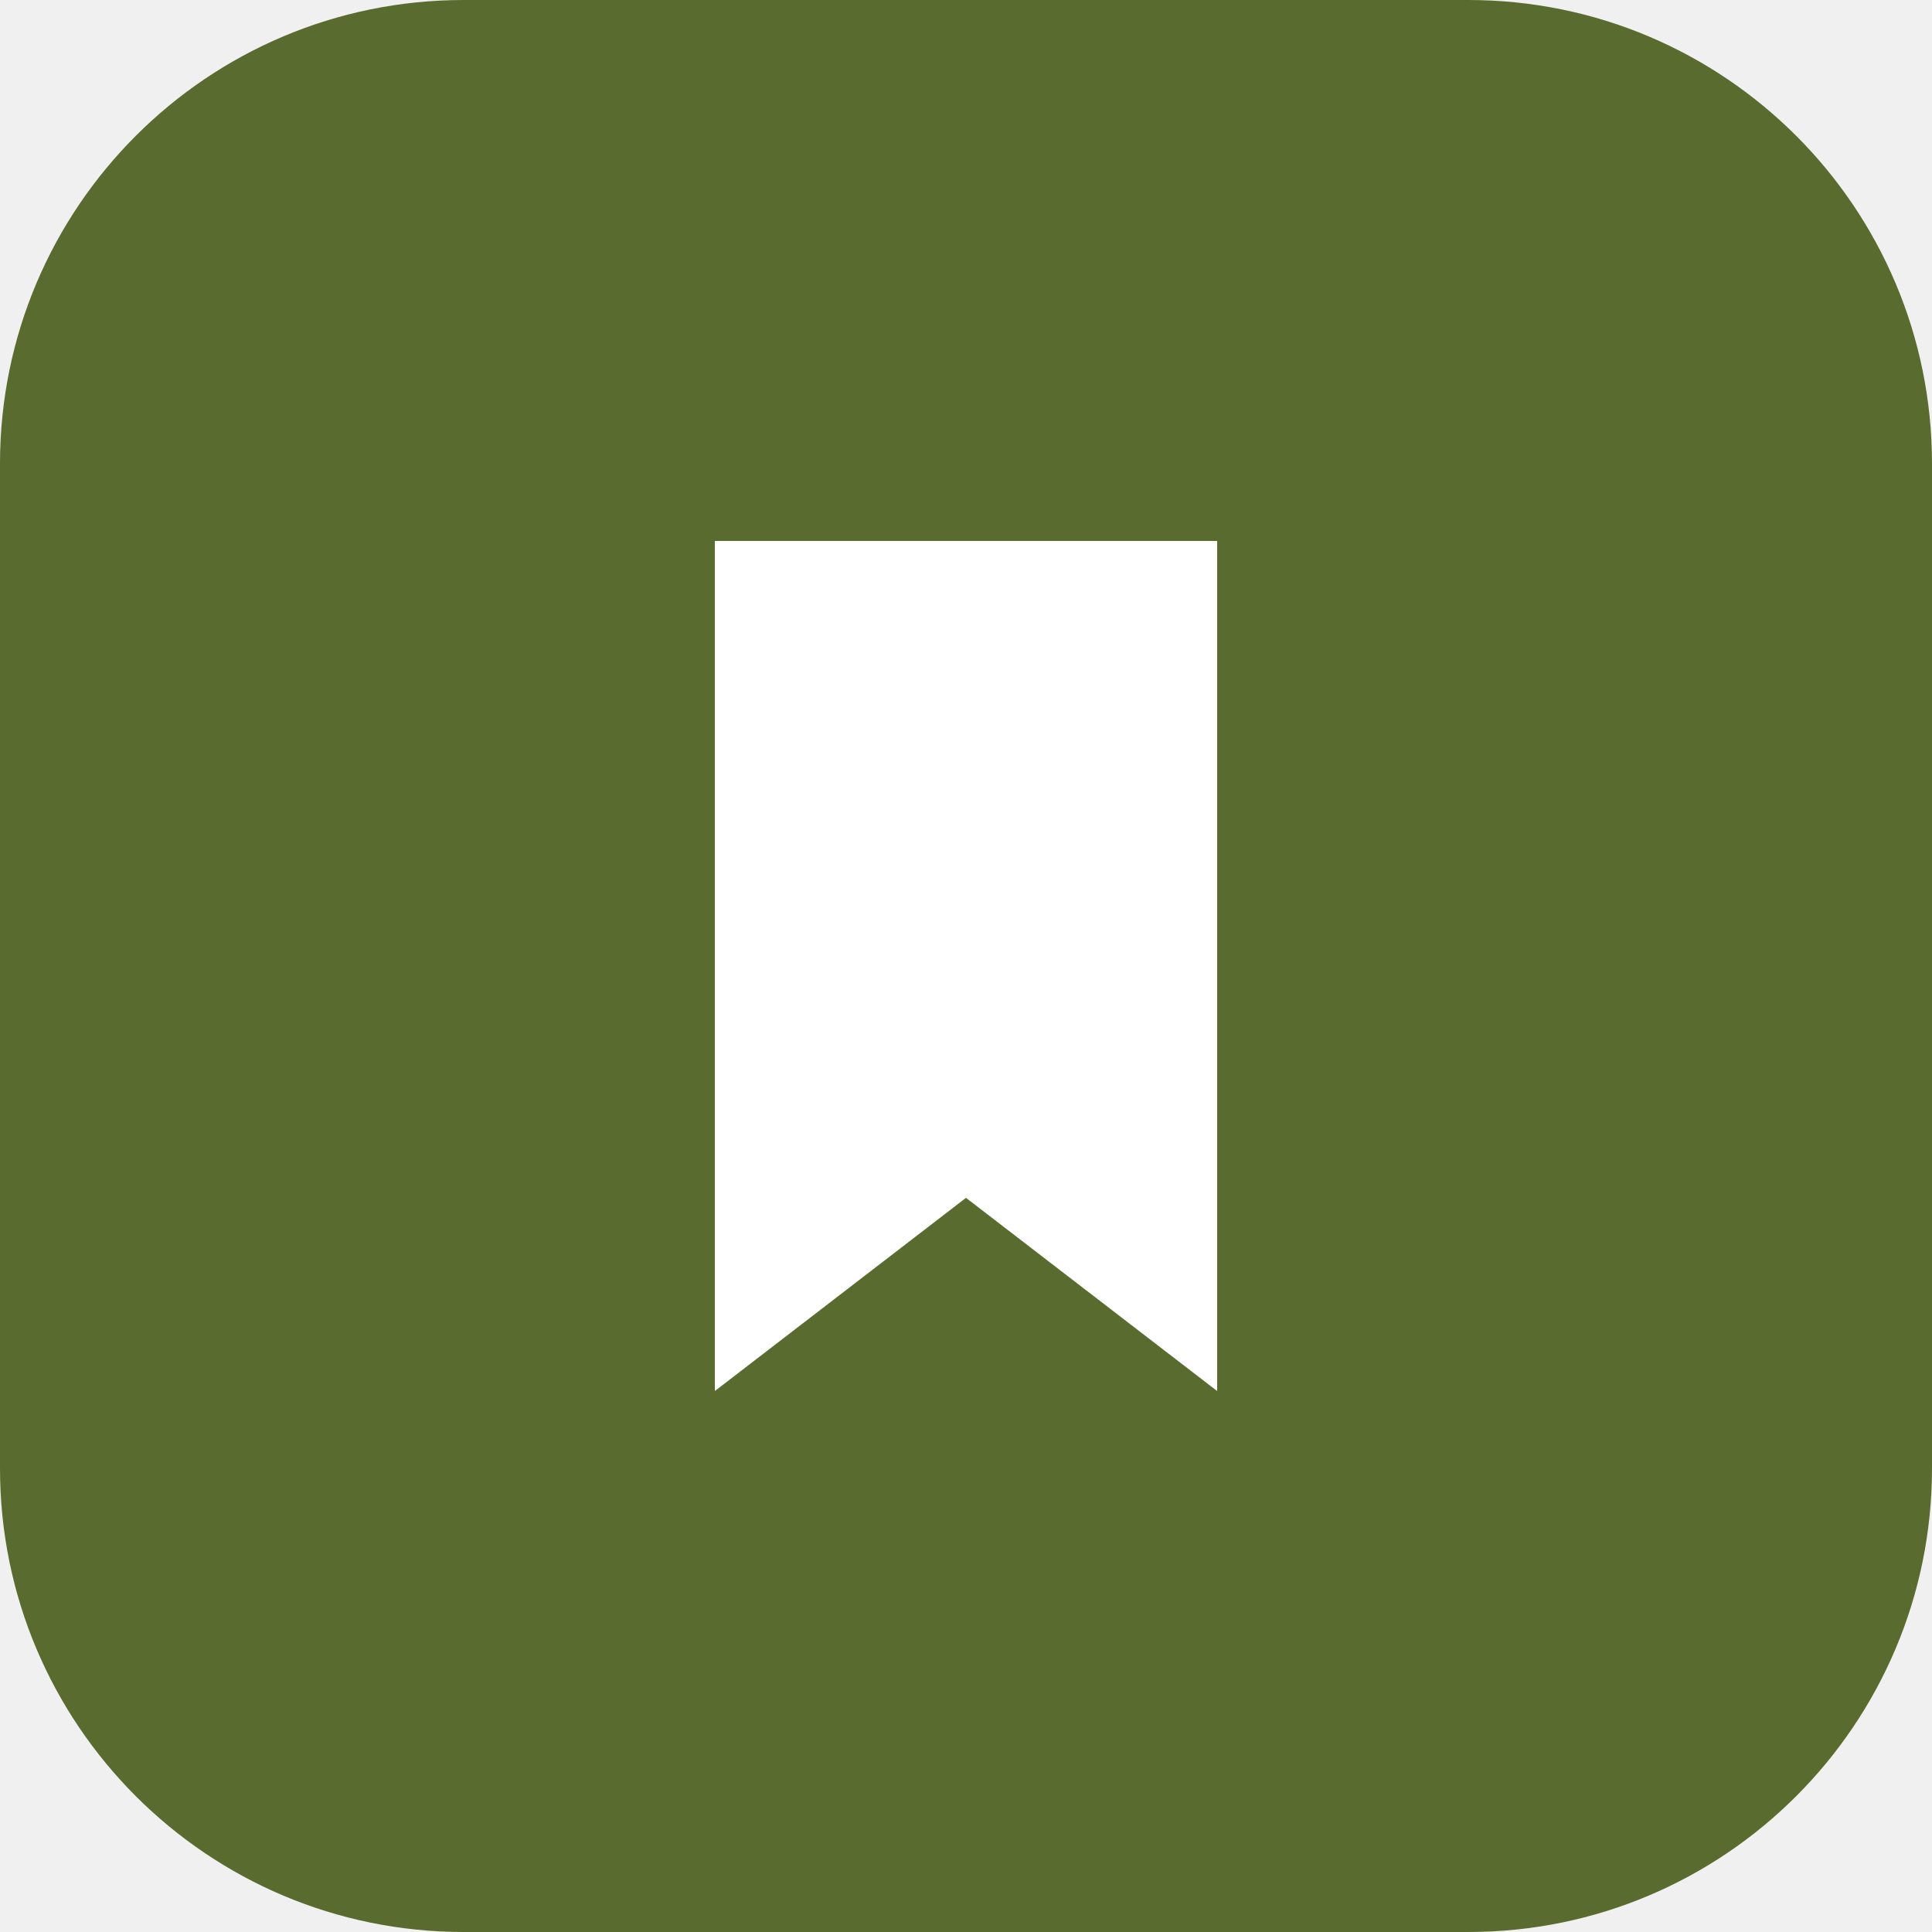
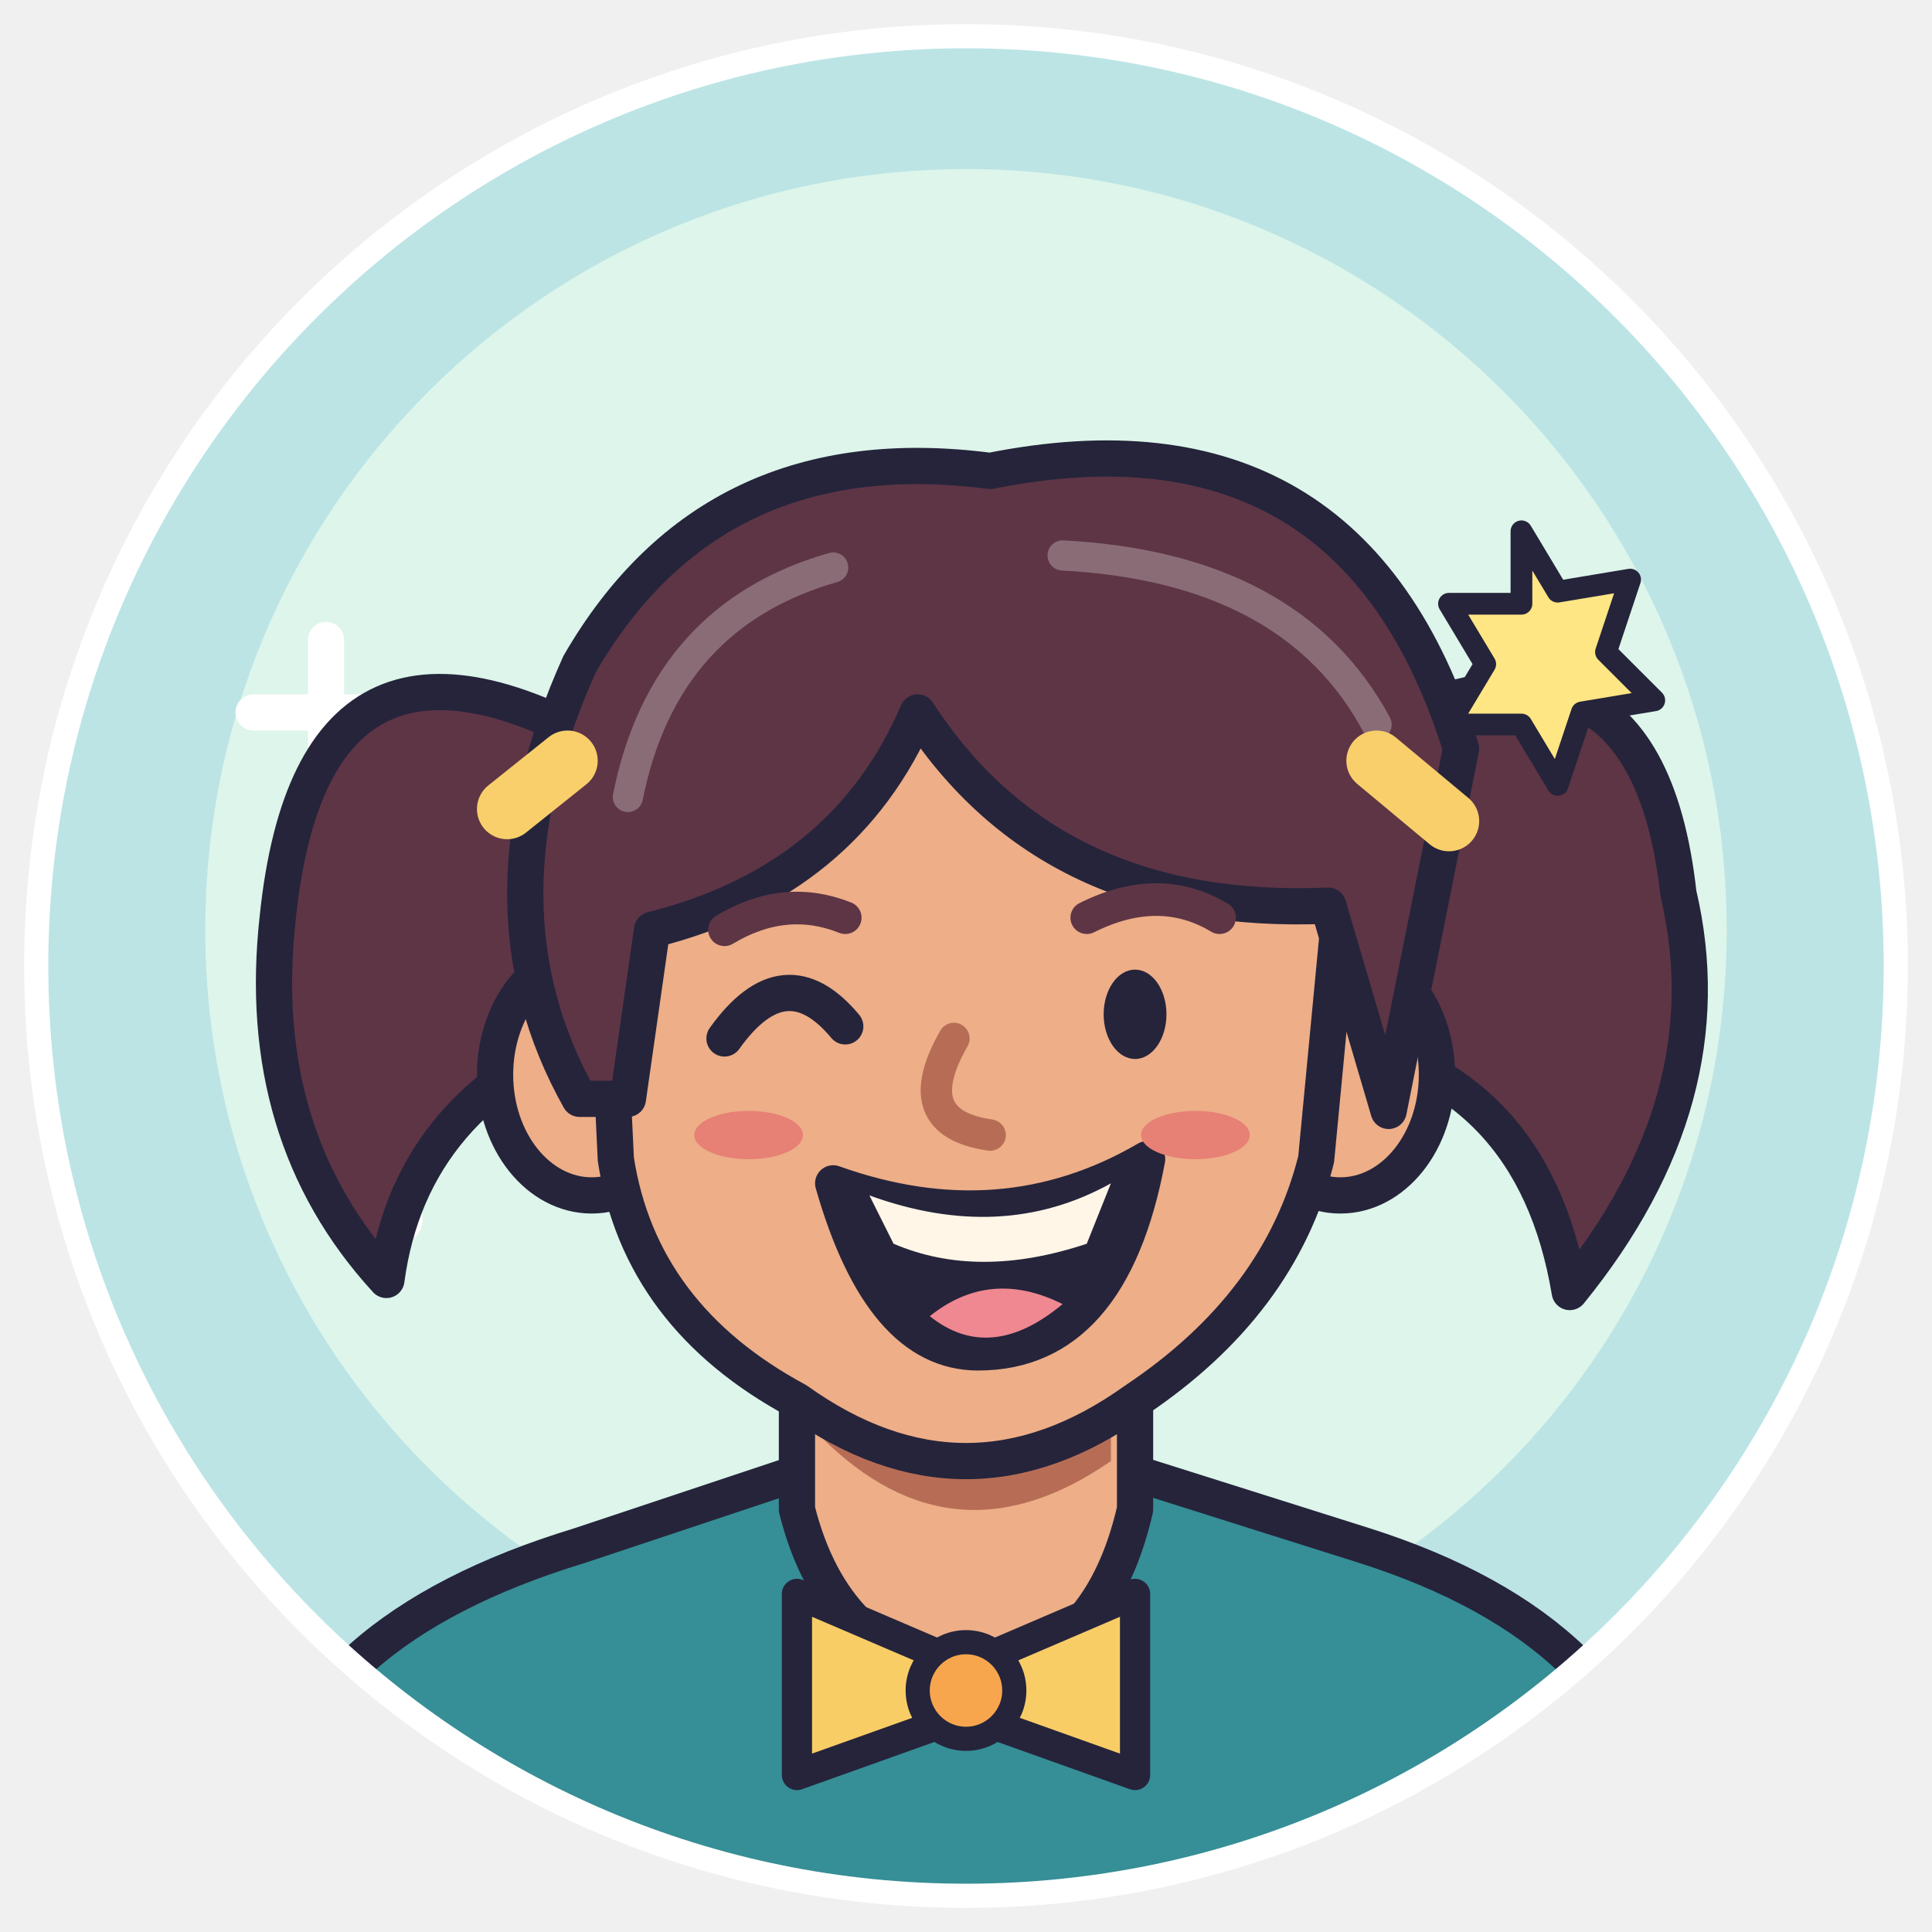
- <svg xmlns="http://www.w3.org/2000/svg" viewBox="0 0 100 100" role="img" aria-label="Avatar">
-   <rect width="100" height="100" rx="24" fill="#5A6B2F" />
-   <path d="M37 28 H63 V72 L50 62 37 72 Z" fill="#fff" />
+ <svg xmlns="http://www.w3.org/2000/svg" width="160" height="160" viewBox="0 0 160 160" role="img" aria-labelledby="ak-comic-f-title">
+   <defs>
+     <clipPath id="ak-comic-f-disc">
+       <circle cx="80" cy="80" r="77" />
+     </clipPath>
+   </defs>
+   <g clip-path="url(#ak-comic-f-disc)">
+     <ellipse cx="80" cy="80" rx="77" ry="77" fill="#BCE4E5" stroke="none" stroke-width="3" />
+     <ellipse cx="80" cy="77" rx="63" ry="63" fill="#DDF5EA" stroke="none" stroke-width="3" />
+     <path d="M27 53 V65 M21 59 H33" fill="none" stroke="#FFFFFF" stroke-width="3" stroke-linecap="round" stroke-linejoin="round" />
+     <ellipse cx="134" cy="84" rx="3" ry="3" fill="#FFFFFF" stroke="none" stroke-width="3" />
+     <ellipse cx="33" cy="101" rx="2" ry="2" fill="#FFFFFF" stroke="none" stroke-width="3" />
+     <path d="M52 63 Q26 47 23 76 Q21 94 32 106 Q34 91 50 85 M109 63 Q136 47 139 74 Q143 91 130 107 Q127 89 110 86Z" fill="#5E3545" stroke="#25243B" stroke-width="3" stroke-linecap="round" stroke-linejoin="round" />
+     <path d="M22 160 V151 Q25 135 48 128 L66 122 H94 L113 128 Q135 135 138 152 V160Z" fill="#368E96" stroke="#25243B" stroke-width="3" stroke-linecap="round" stroke-linejoin="round" />
+     <path d="M66 107 H94 V125 Q91 138 80 139 Q69 137 66 125Z" fill="#EDAE88" stroke="#25243B" stroke-width="3" stroke-linecap="round" stroke-linejoin="round" />
+     <path d="M68 109 H92 V121 Q79 130 68 119Z" fill="#B76D55" stroke="none" stroke-width="3" stroke-linecap="round" stroke-linejoin="round" />
+     <ellipse cx="49" cy="89" rx="8" ry="10" fill="#EDAE88" stroke="#25243B" stroke-width="3" />
+     <ellipse cx="111" cy="89" rx="8" ry="10" fill="#EDAE88" stroke="#25243B" stroke-width="3" />
+     <path d="M50 75 Q50 49 80 48 Q111 48 111 75 L109 96 Q106 108 94 116 Q80 126 66 116 Q53 109 51 96Z" fill="#EDAE88" stroke="#25243B" stroke-width="3" stroke-linecap="round" stroke-linejoin="round" />
+     <path d="M48 91 Q39 75 48 55 Q59 36 82 39 Q112 33 121 62 L115 92 L110 75 Q87 76 76 59 Q70 73 54 77 L52 91Z" fill="#5E3545" stroke="#25243B" stroke-width="3" stroke-linecap="round" stroke-linejoin="round" />
+     <g opacity=".27">
+       <path d="M52 66 Q55 51 69 47 M88 46 Q107 47 114 60" fill="none" stroke="#FFFFFF" stroke-width="2.5" stroke-linecap="round" stroke-linejoin="round" />
+     </g>
+     <path d="M69 98 Q83 103 95 96 Q92 112 81 112 Q73 112 69 98Z" fill="#25243B" stroke="#25243B" stroke-width="3" stroke-linecap="round" stroke-linejoin="round" />
+     <path d="M72 99 Q83 103 92 98 L90 103 Q81 106 74 103Z" fill="#FFF6E7" stroke="none" stroke-width="3" stroke-linecap="round" stroke-linejoin="round" />
+     <path d="M77 109 Q82 105 88 108 Q82 113 77 109Z" fill="#EF8890" stroke="none" stroke-width="3" stroke-linecap="round" stroke-linejoin="round" />
+     <path d="M79 86 Q75 93 82 94" fill="none" stroke="#B76D55" stroke-width="2.6" stroke-linecap="round" stroke-linejoin="round" />
+     <path d="M60 86 Q65 79 70 85" fill="none" stroke="#25243B" stroke-width="3" stroke-linecap="round" stroke-linejoin="round" />
+     <ellipse cx="94" cy="84" rx="2.6" ry="3.7" fill="#25243B" stroke="none" stroke-width="3" />
+     <path d="M60 77 Q65 74 70 76 M90 76 Q96 73 101 76" fill="none" stroke="#5E3545" stroke-width="2.7" stroke-linecap="round" stroke-linejoin="round" />
+     <ellipse cx="62" cy="94" rx="4.5" ry="2" fill="#E78075" stroke="none" stroke-width="3" />
+     <ellipse cx="99" cy="94" rx="4.5" ry="2" fill="#E78075" stroke="none" stroke-width="3" />
+     <path d="M80 138 L66 132 V147 L80 142 L94 147 V132Z" fill="#F9CD66" stroke="#25243B" stroke-width="2.5" stroke-linecap="round" stroke-linejoin="round" />
+     <ellipse cx="80" cy="140" rx="4" ry="4" fill="#F7A64D" stroke="#25243B" stroke-width="2" />
+     <path d="M42 67 L47 63 M114 63 L120 68" fill="none" stroke="#F8CF6B" stroke-width="5" stroke-linecap="round" stroke-linejoin="round" />
+     <path d="M126 44 L129 49 L135 48 L133 54 L137 58 L131 59 L129 65 L126 60 L120 60 L123 55 L120 50 L126 50Z" fill="#FFE684" stroke="#25243B" stroke-width="1.8" stroke-linecap="round" stroke-linejoin="round" />
+   </g>
+   <ellipse cx="80" cy="80" rx="77" ry="77" fill="none" stroke="#FFFFFF" stroke-width="2" />
</svg>
